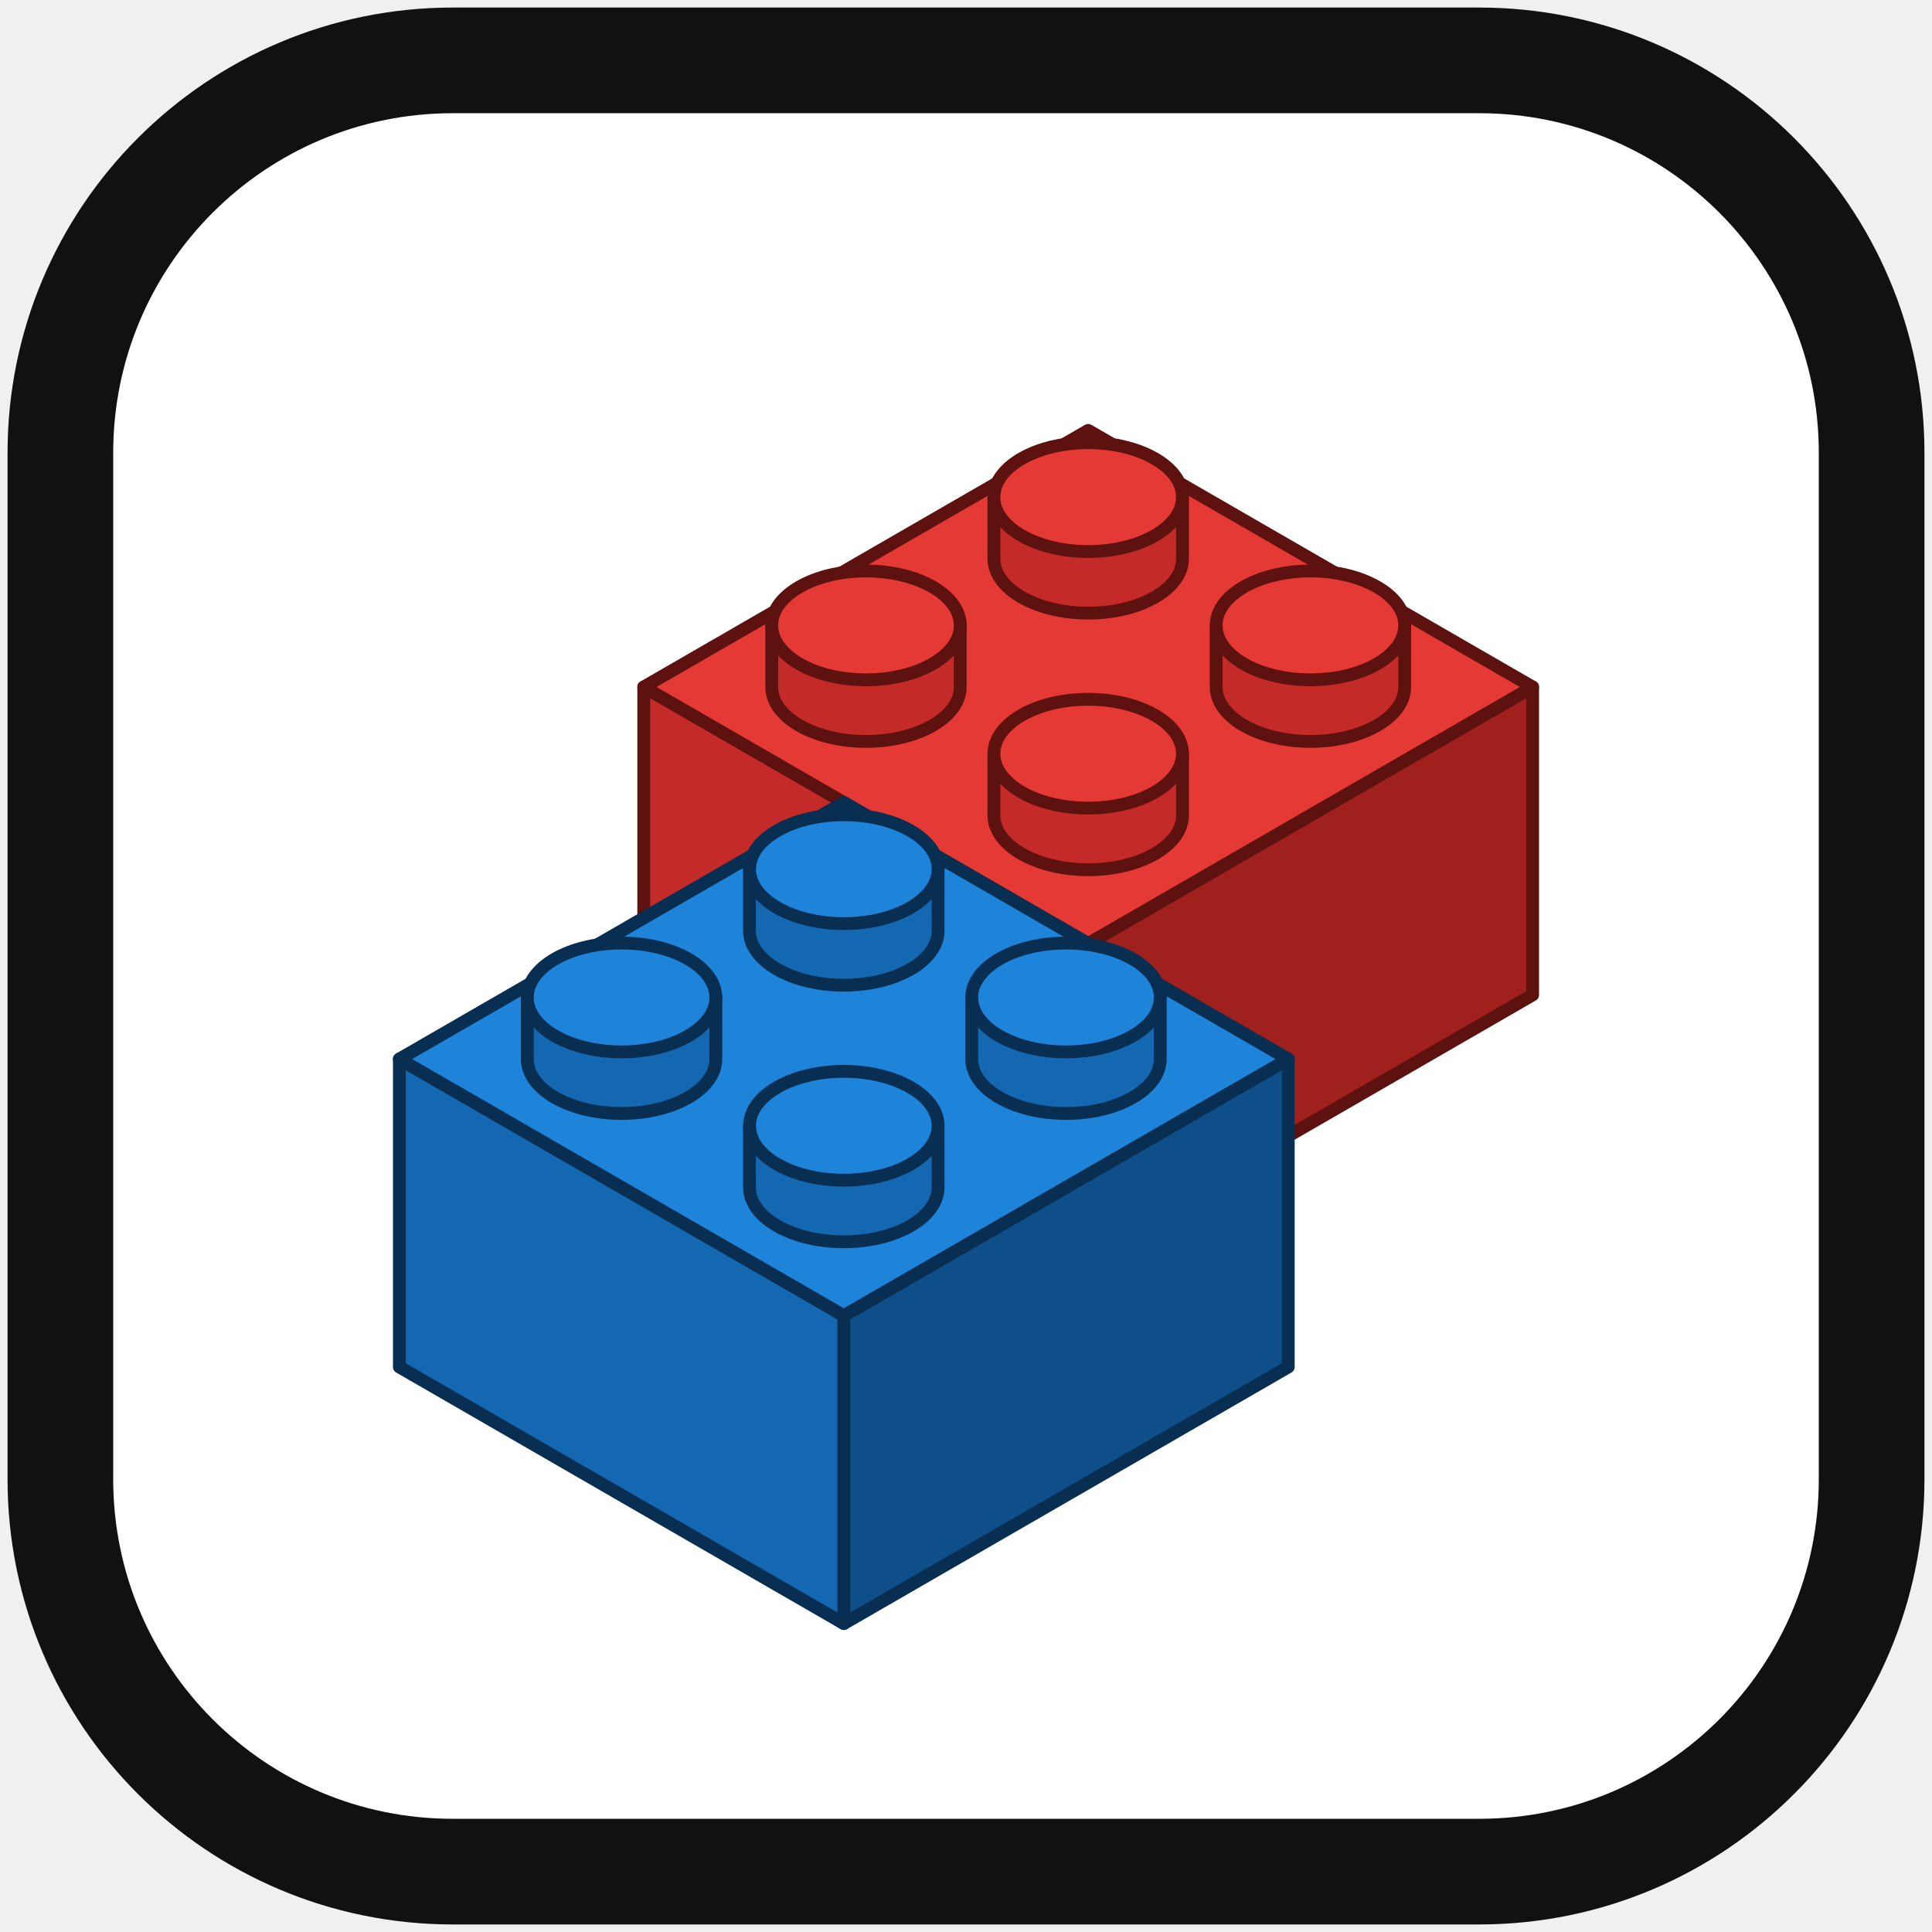
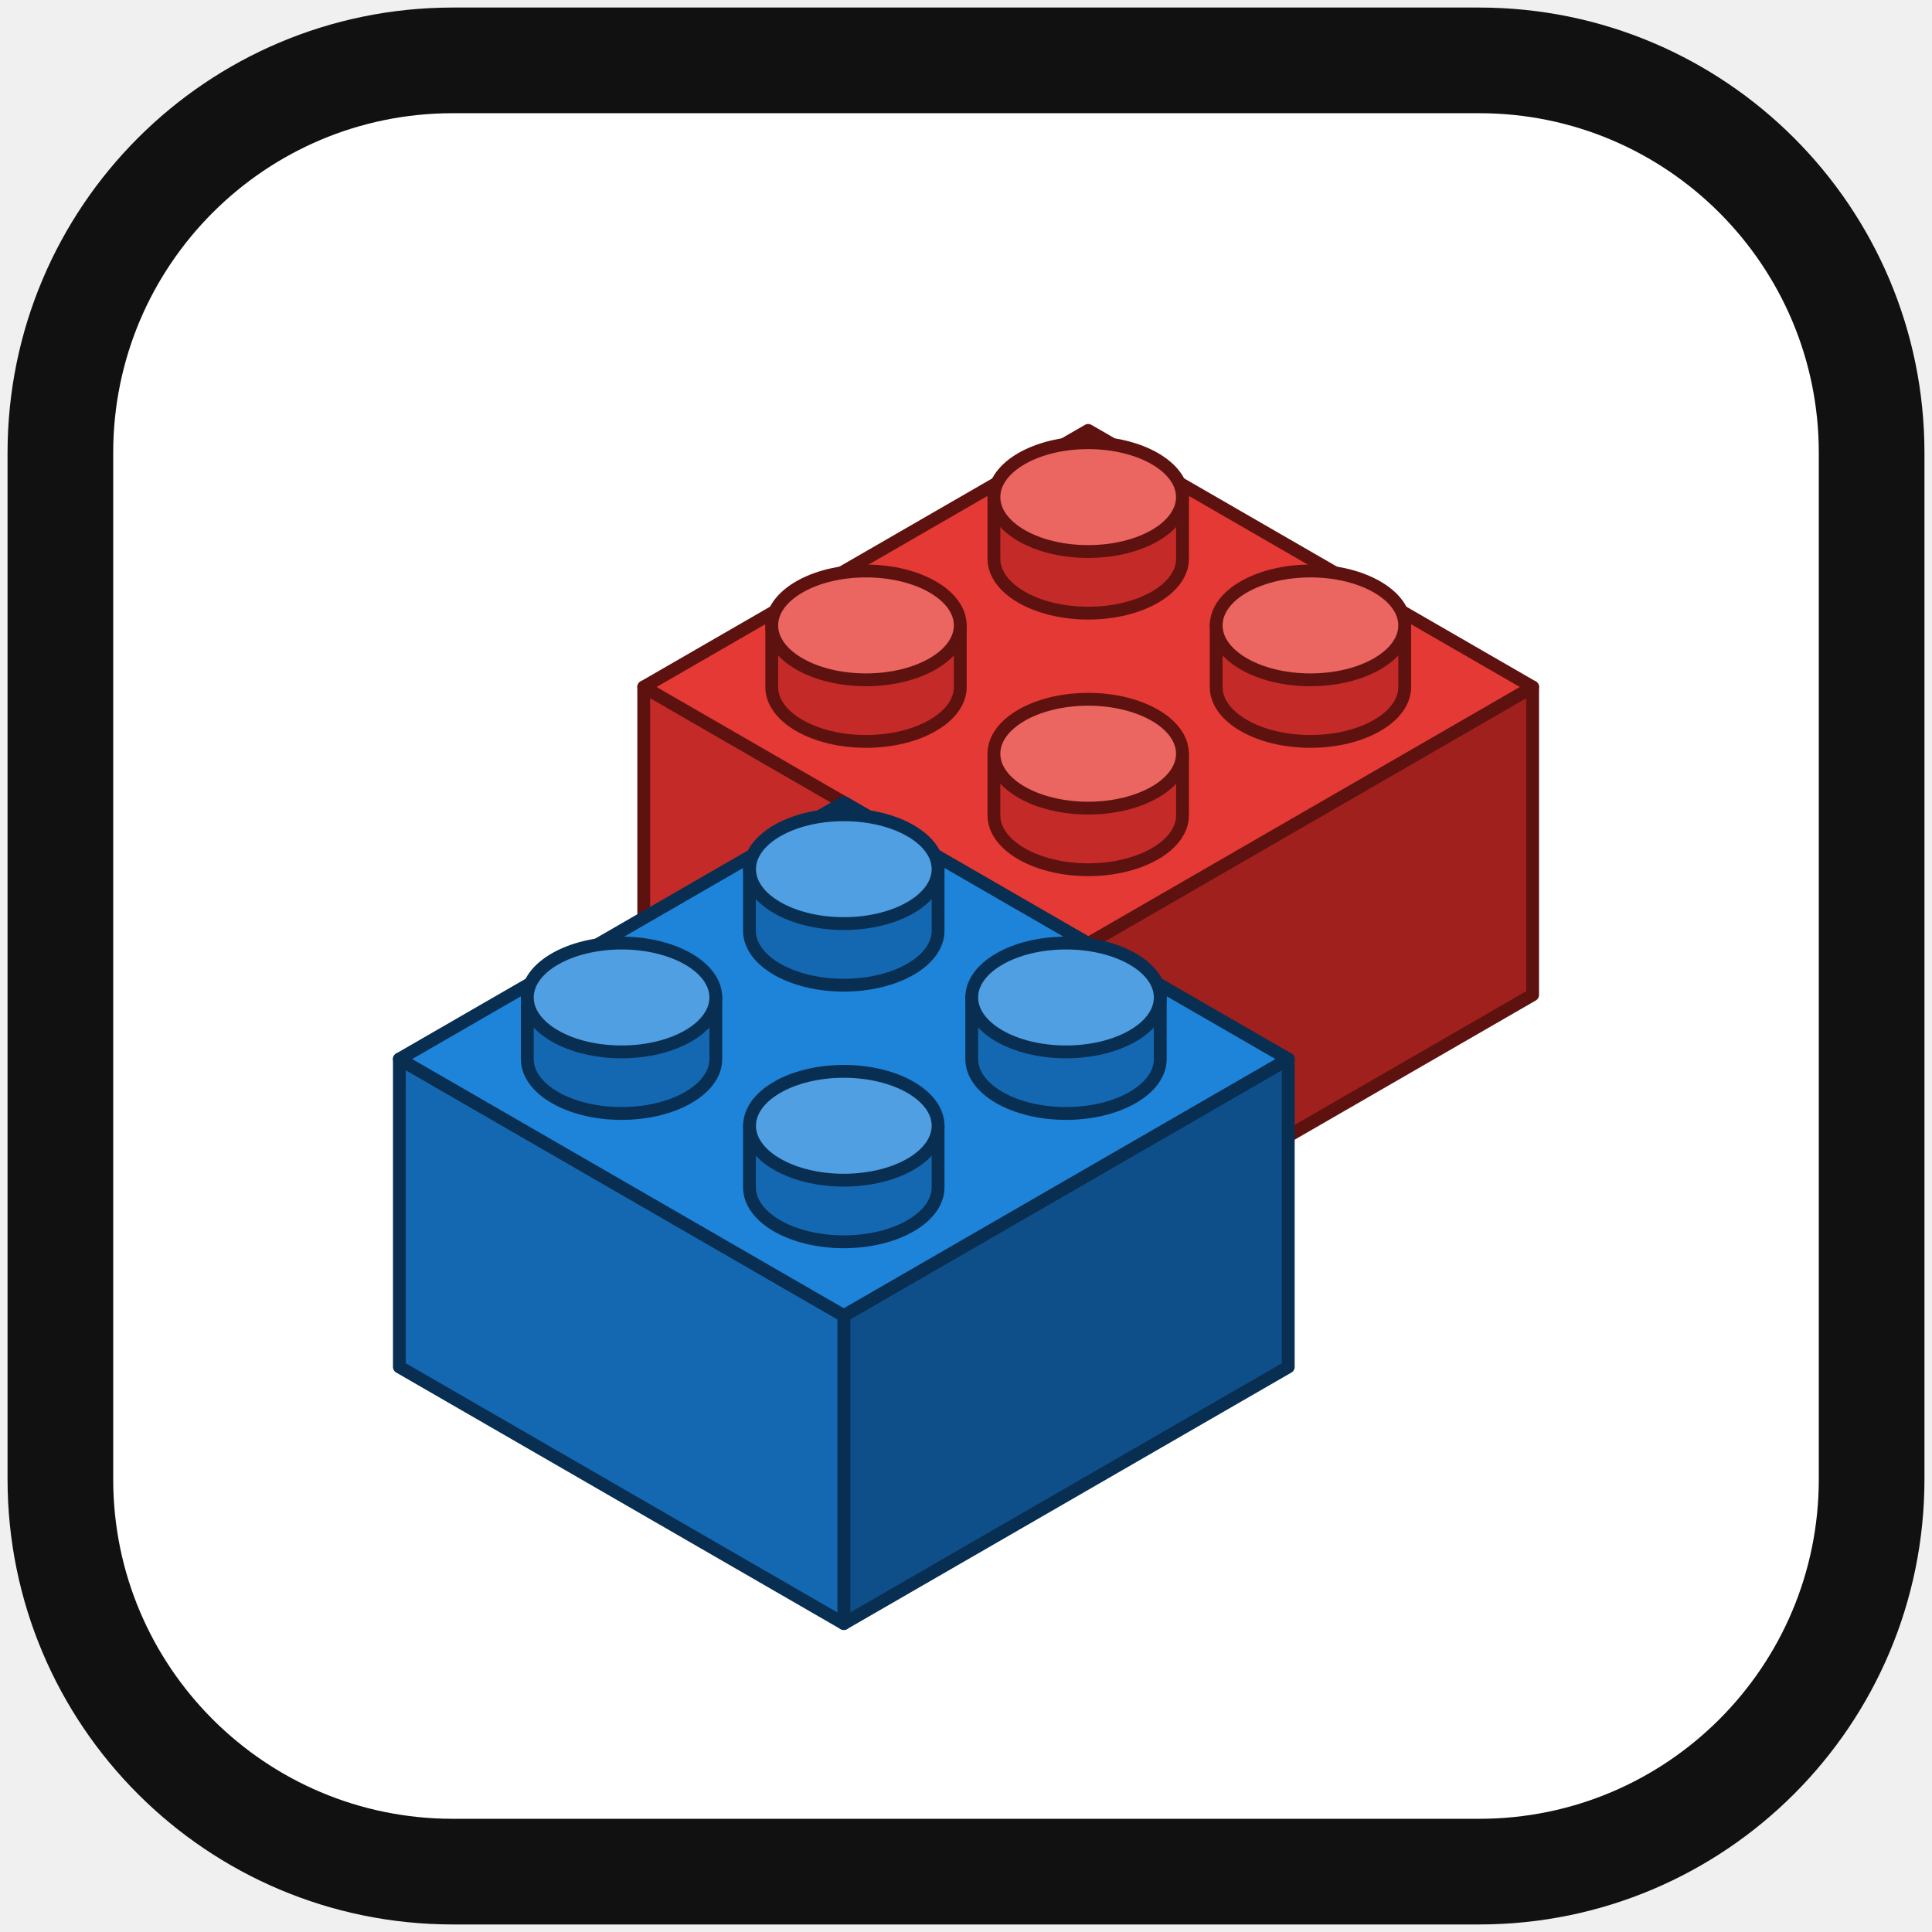
<svg xmlns="http://www.w3.org/2000/svg" width="256" height="256" viewBox="0 0 256 256" role="img" aria-labelledby="title desc">
  <rect x="8" y="8" width="240" height="240" rx="52" fill="#FFFFFF" stroke="#111111" stroke-width="14" />
  <g>
    <path d="M203.08,131.83 L144.19,165.83 L144.19,125.03 L203.08,91.03 Z" fill="#9F201D" stroke="#5E120F" stroke-width="1.7" stroke-linejoin="round" />
    <path d="M85.3,131.83 L144.19,165.83 L144.19,125.03 L85.3,91.03 Z" fill="#C42B28" stroke="#5E120F" stroke-width="1.7" stroke-linejoin="round" />
    <path d="M144.19,57.03 L203.08,91.03 L144.19,125.03 L85.3,91.03 Z" fill="#E53935" stroke="#5E120F" stroke-width="1.7" stroke-linejoin="round" />
    <path d="M131.7,74.03 A12.49,7.21 0 0 0 156.69,74.03 L156.69,65.87 L131.7,65.87 Z" fill="#C42B28" stroke="#5E120F" stroke-width="1.7" stroke-linejoin="round" />
-     <ellipse cx="144.19" cy="65.87" rx="12.49" ry="7.21" fill="#E53935" stroke="#5E120F" stroke-width="1.7" />
+     <ellipse cx="144.19" cy="65.87" rx="12.49" ry="7.21" fill="#EB6561" stroke="#5E120F" stroke-width="1.7" />
    <path d="M102.26,91.03 A12.49,7.21 0 0 0 127.24,91.03 L127.24,82.87 L102.26,82.87 Z" fill="#C42B28" stroke="#5E120F" stroke-width="1.7" stroke-linejoin="round" />
-     <ellipse cx="114.75" cy="82.87" rx="12.49" ry="7.21" fill="#E53935" stroke="#5E120F" stroke-width="1.7" />
+     <ellipse cx="114.75" cy="82.87" rx="12.49" ry="7.21" fill="#EB6561" stroke="#5E120F" stroke-width="1.7" />
    <path d="M161.15,91.03 A12.49,7.21 0 0 0 186.13,91.03 L186.13,82.87 L161.15,82.87 Z" fill="#C42B28" stroke="#5E120F" stroke-width="1.7" stroke-linejoin="round" />
-     <ellipse cx="173.64" cy="82.87" rx="12.49" ry="7.21" fill="#E53935" stroke="#5E120F" stroke-width="1.7" />
+     <ellipse cx="173.64" cy="82.87" rx="12.49" ry="7.21" fill="#EB6561" stroke="#5E120F" stroke-width="1.7" />
    <path d="M131.7,108.03 A12.49,7.21 0 0 0 156.69,108.03 L156.69,99.87 L131.7,99.87 Z" fill="#C42B28" stroke="#5E120F" stroke-width="1.7" stroke-linejoin="round" />
-     <ellipse cx="144.19" cy="99.87" rx="12.49" ry="7.21" fill="#E53935" stroke="#5E120F" stroke-width="1.7" />
+     <ellipse cx="144.19" cy="99.87" rx="12.49" ry="7.21" fill="#EB6561" stroke="#5E120F" stroke-width="1.7" />
  </g>
  <g>
    <path d="M170.7,181.13 L111.81,215.13 L111.81,174.33 L170.7,140.33 Z" fill="#0E4F8A" stroke="#082E52" stroke-width="1.7" stroke-linejoin="round" />
    <path d="M52.92,181.13 L111.81,215.13 L111.81,174.33 L52.92,140.33 Z" fill="#1468B2" stroke="#082E52" stroke-width="1.7" stroke-linejoin="round" />
    <path d="M111.81,106.33 L170.7,140.33 L111.81,174.33 L52.92,140.33 Z" fill="#1E84DA" stroke="#082E52" stroke-width="1.7" stroke-linejoin="round" />
    <path d="M99.31,123.33 A12.49,7.21 0 0 0 124.3,123.33 L124.3,115.17 L99.31,115.17 Z" fill="#1468B2" stroke="#082E52" stroke-width="1.7" stroke-linejoin="round" />
-     <ellipse cx="111.81" cy="115.17" rx="12.49" ry="7.21" fill="#1E84DA" stroke="#082E52" stroke-width="1.7" />
+     <ellipse cx="111.81" cy="115.17" rx="12.49" ry="7.21" fill="#509FE2" stroke="#082E52" stroke-width="1.7" />
    <path d="M69.87,140.33 A12.49,7.21 0 0 0 94.85,140.33 L94.85,132.17 L69.87,132.17 Z" fill="#1468B2" stroke="#082E52" stroke-width="1.7" stroke-linejoin="round" />
-     <ellipse cx="82.36" cy="132.17" rx="12.49" ry="7.21" fill="#1E84DA" stroke="#082E52" stroke-width="1.7" />
+     <ellipse cx="82.36" cy="132.17" rx="12.49" ry="7.21" fill="#509FE2" stroke="#082E52" stroke-width="1.7" />
    <path d="M128.76,140.33 A12.49,7.21 0 0 0 153.74,140.33 L153.74,132.17 L128.76,132.17 Z" fill="#1468B2" stroke="#082E52" stroke-width="1.7" stroke-linejoin="round" />
-     <ellipse cx="141.25" cy="132.17" rx="12.49" ry="7.21" fill="#1E84DA" stroke="#082E52" stroke-width="1.7" />
+     <ellipse cx="141.25" cy="132.17" rx="12.49" ry="7.21" fill="#509FE2" stroke="#082E52" stroke-width="1.7" />
    <path d="M99.31,157.33 A12.49,7.21 0 0 0 124.3,157.33 L124.3,149.17 L99.31,149.17 Z" fill="#1468B2" stroke="#082E52" stroke-width="1.7" stroke-linejoin="round" />
-     <ellipse cx="111.81" cy="149.17" rx="12.49" ry="7.21" fill="#1E84DA" stroke="#082E52" stroke-width="1.7" />
+     <ellipse cx="111.81" cy="149.17" rx="12.49" ry="7.21" fill="#509FE2" stroke="#082E52" stroke-width="1.7" />
  </g>
</svg>
